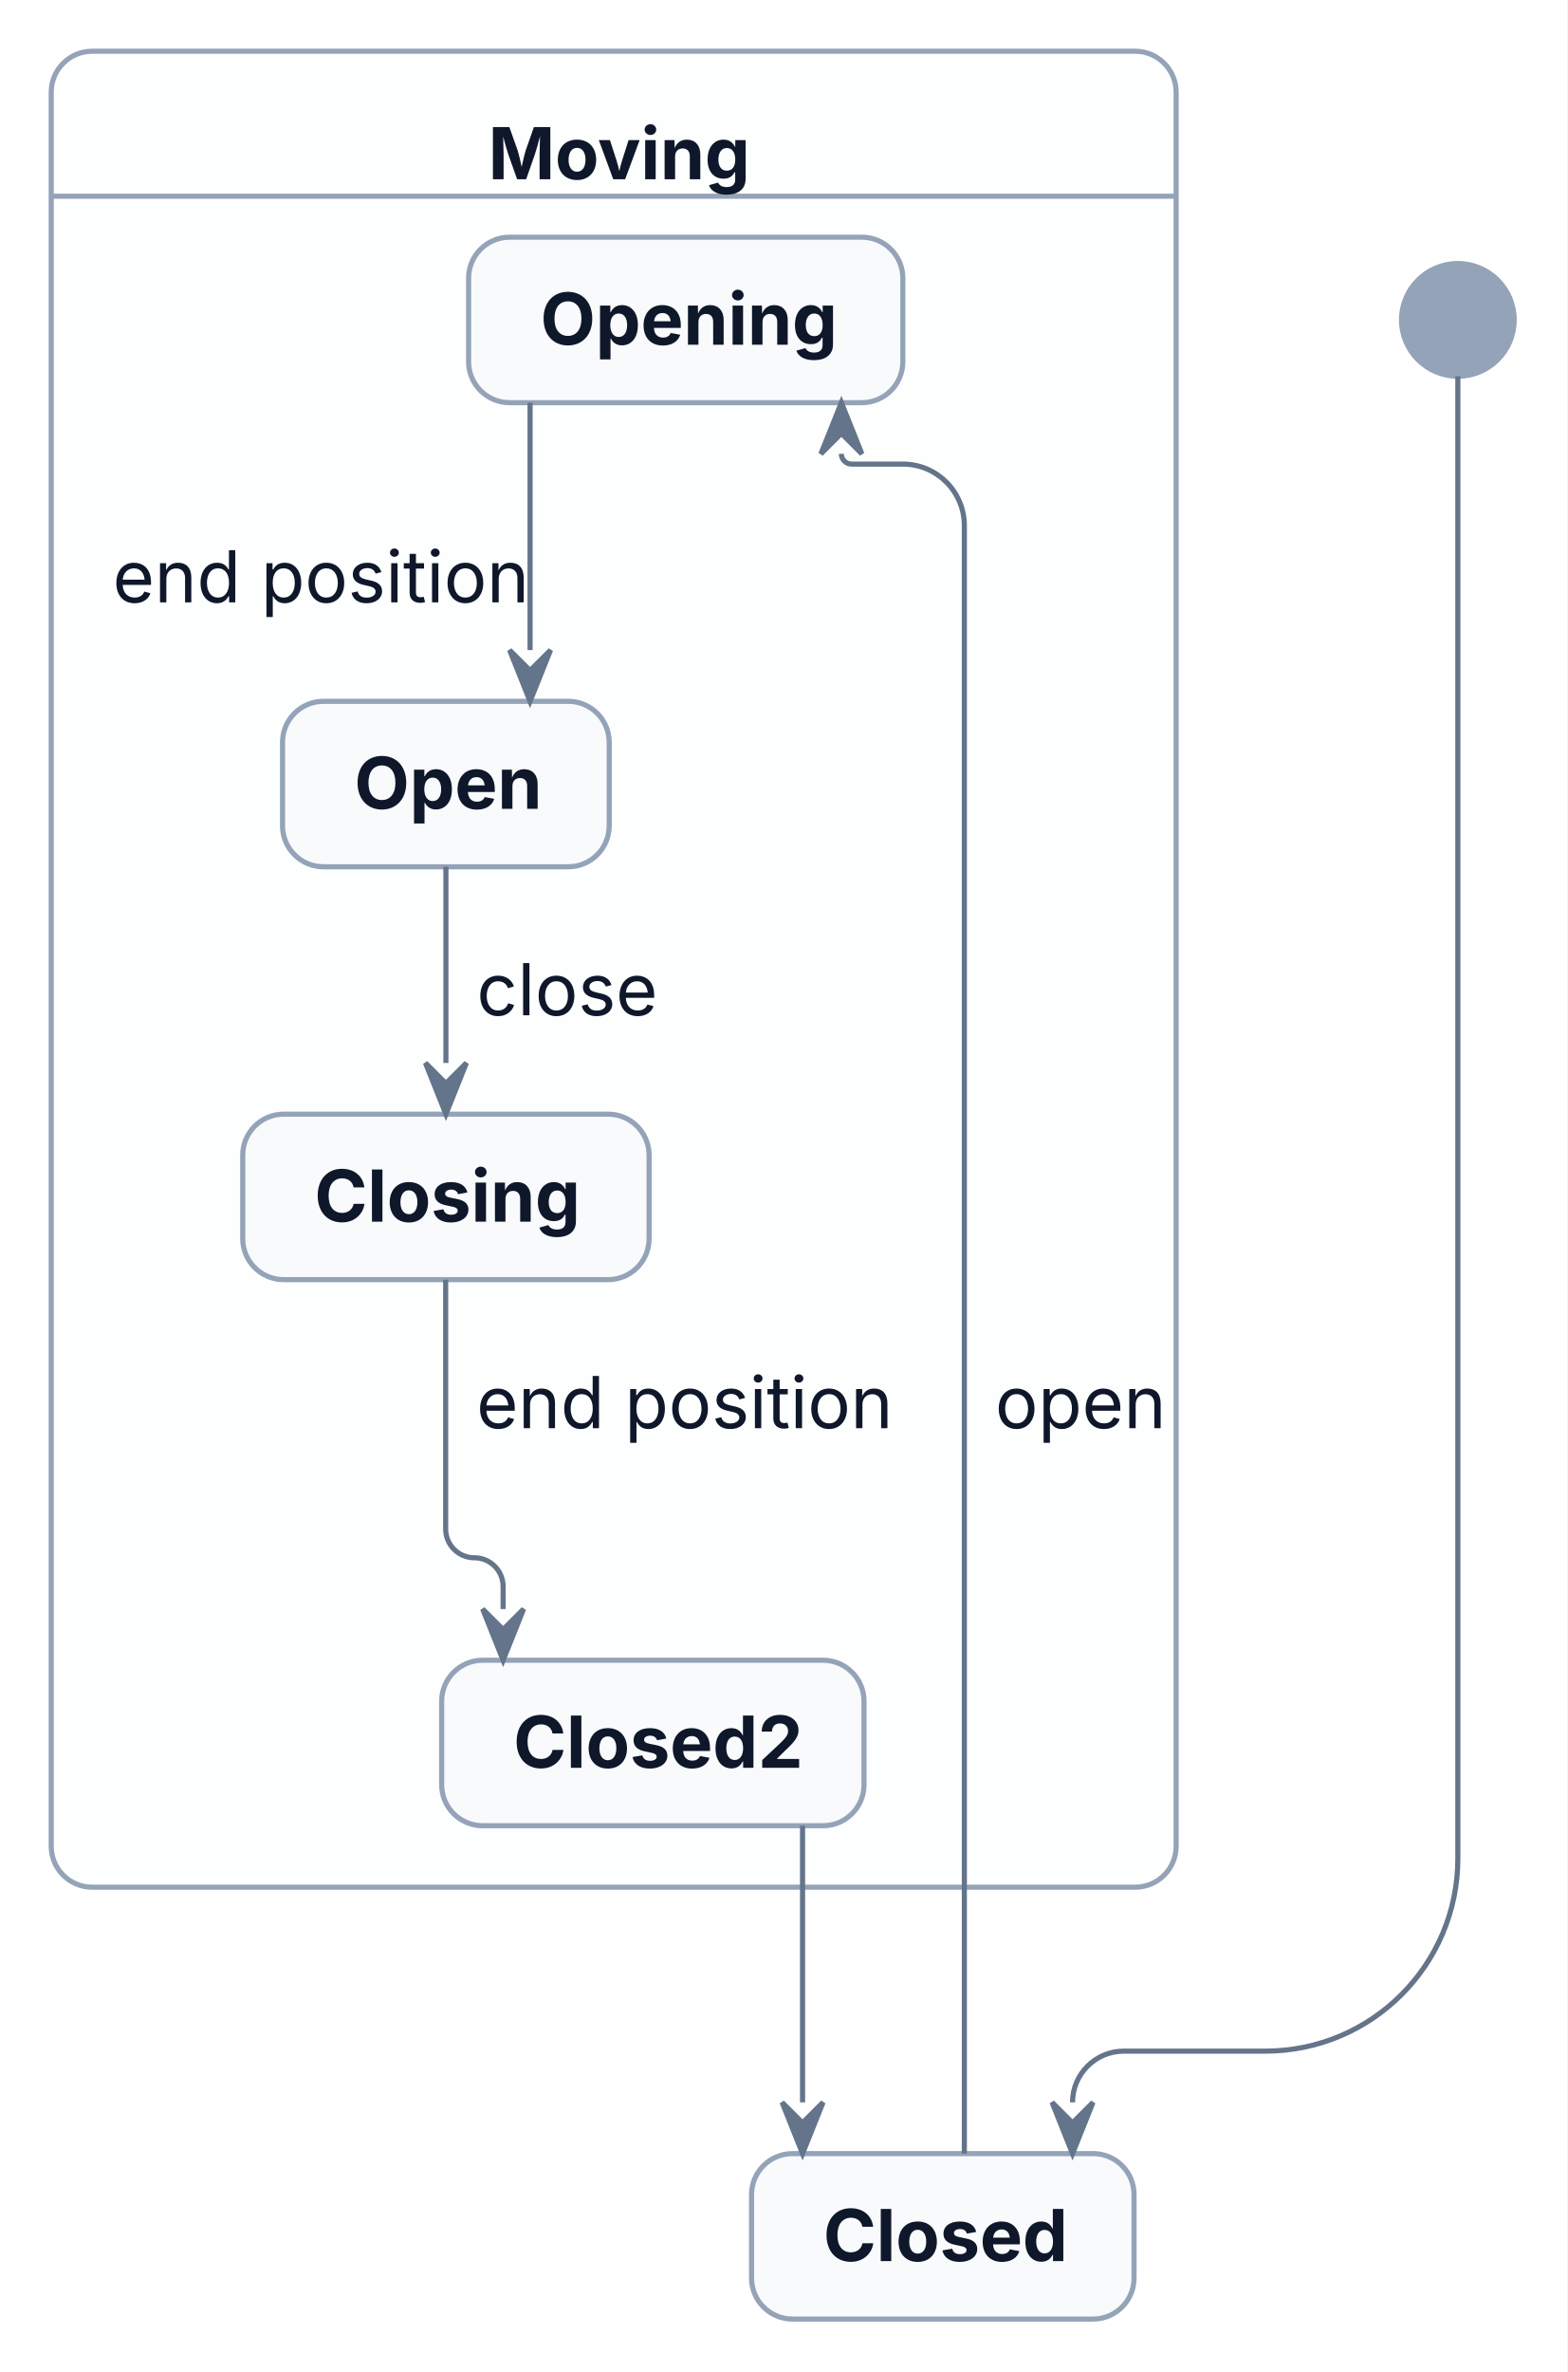
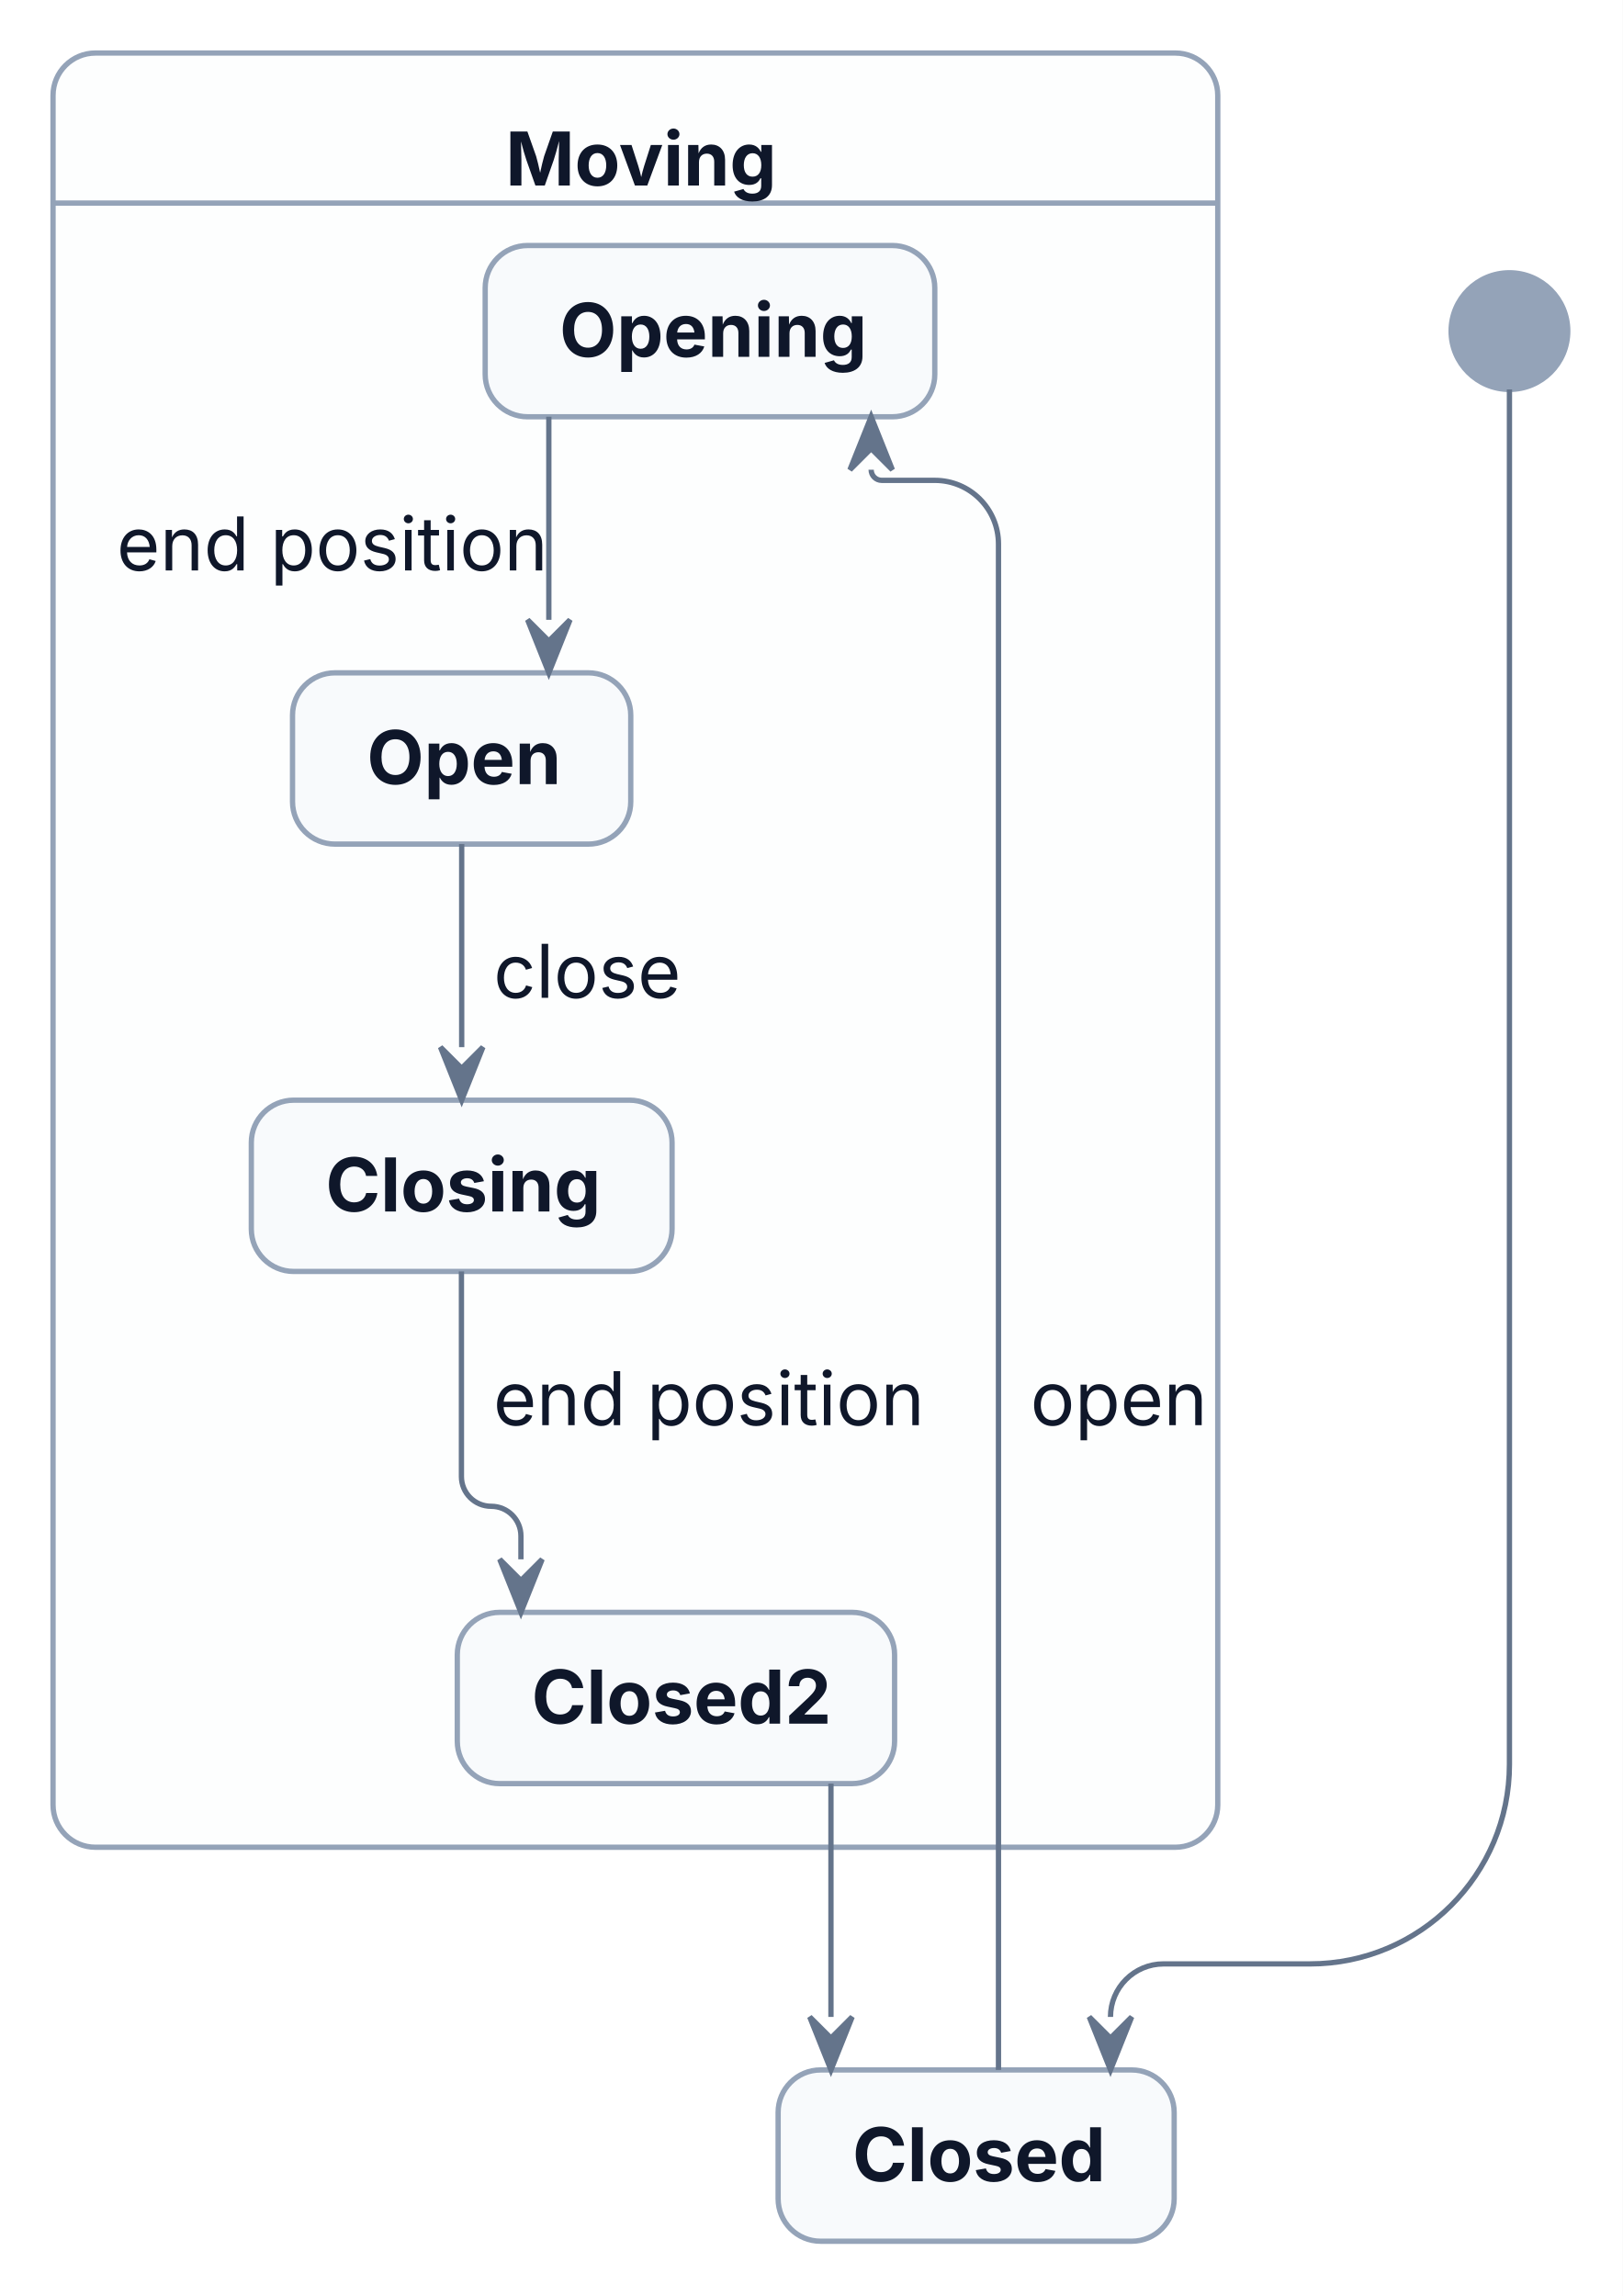
- <svg xmlns="http://www.w3.org/2000/svg" width="306" height="463" viewBox="0 0 306 463">
-   <rect x="0" y="0" width="306" height="463" fill="#FFFFFF" />
+ <svg xmlns="http://www.w3.org/2000/svg" width="306" height="433" viewBox="0 0 306 433">
+   <rect x="0" y="0" width="306" height="433" fill="#FFFFFF" />
  <g transform="translate(10,10)">
    <g>
-       <rect x="0" y="0" width="219.63" height="358.37" rx="8" ry="8" fill="#FDFEFE" stroke="#94A3B8" stroke-width="1" />
+       <rect x="0" y="0" width="219.63" height="338.37" rx="8" ry="8" fill="#FDFEFE" stroke="#94A3B8" stroke-width="1" />
      <line x1="0" y1="28.3" x2="219.63" y2="28.3" fill="none" stroke="#94A3B8" stroke-width="1" />
      <rect x="81.49" y="36.3" width="84.78" height="32.3" rx="8" ry="8" fill="#F8FAFC" stroke="#94A3B8" stroke-width="1" />
-       <rect x="45.16" y="126.89" width="63.78" height="32.3" rx="8" ry="8" fill="#F8FAFC" stroke="#94A3B8" stroke-width="1" />
-       <rect x="37.39" y="207.48" width="79.34" height="32.3" rx="8" ry="8" fill="#F8FAFC" stroke="#94A3B8" stroke-width="1" />
-       <rect x="76.23" y="314.07" width="82.46" height="32.3" rx="8" ry="8" fill="#F8FAFC" stroke="#94A3B8" stroke-width="1" />
+       <rect x="45.16" y="116.89" width="63.78" height="32.3" rx="8" ry="8" fill="#F8FAFC" stroke="#94A3B8" stroke-width="1" />
+       <rect x="37.39" y="197.48" width="79.34" height="32.3" rx="8" ry="8" fill="#F8FAFC" stroke="#94A3B8" stroke-width="1" />
+       <rect x="76.23" y="294.07" width="82.46" height="32.3" rx="8" ry="8" fill="#F8FAFC" stroke="#94A3B8" stroke-width="1" />
      <ellipse cx="274.63" cy="52.44" rx="11" ry="11" fill="#94A3B8" stroke="#94A3B8" stroke-width="1" />
-       <rect x="136.73" y="410.37" width="74.68" height="32.3" rx="8" ry="8" fill="#F8FAFC" stroke="#94A3B8" stroke-width="1" />
+       <rect x="136.73" y="380.37" width="74.68" height="32.3" rx="8" ry="8" fill="#F8FAFC" stroke="#94A3B8" stroke-width="1" />
    </g>
    <g id="lines">
-       <path d="M274.63,63.44 L274.63,352.75 C274.63,373.53 257.79,390.37 237.02,390.37 L209.4,390.37 C203.88,390.37 199.4,394.85 199.4,400.37 L199.4,400.37" fill="none" stroke="#64748B" stroke-width="1" />
-       <path d="M178.28,410.37 L178.28,92.6 C178.28,85.97 172.91,80.59 166.28,80.59 L156.27,80.59 C155.17,80.59 154.27,79.7 154.27,78.59 L154.27,78.59" fill="none" stroke="#64748B" stroke-width="1" />
-       <polyline points="146.69,346.37 146.69,400.37" fill="none" stroke="#64748B" stroke-width="1" />
-       <polyline points="93.49,68.59 93.49,116.89" fill="none" stroke="#64748B" stroke-width="1" />
-       <path d="M77.01,239.78 L77.01,288.46 C77.01,291.56 79.52,294.07 82.62,294.07 L82.62,294.07 C85.72,294.07 88.23,296.58 88.23,299.68 L88.23,304.07" fill="none" stroke="#64748B" stroke-width="1" />
-       <polyline points="77.06,159.18 77.06,197.48" fill="none" stroke="#64748B" stroke-width="1" />
-       <polygon points="195.4,400.37 199.4,410.37 203.4,400.37 199.4,404.37" fill="#64748B" stroke="#64748B" stroke-width="1" />
+       <path d="M274.63,63.44 L274.63,322.75 C274.63,343.53 257.79,360.37 237.02,360.37 L209.4,360.37 C203.88,360.37 199.4,364.85 199.4,370.37 L199.4,370.37" fill="none" stroke="#64748B" stroke-width="1" />
+       <path d="M178.28,380.37 L178.28,92.6 C178.28,85.97 172.91,80.59 166.28,80.59 L156.27,80.59 C155.17,80.59 154.27,79.7 154.27,78.59 L154.27,78.59" fill="none" stroke="#64748B" stroke-width="1" />
+       <polyline points="146.69,326.37 146.69,370.37" fill="none" stroke="#64748B" stroke-width="1" />
+       <polyline points="93.49,68.59 93.49,106.89" fill="none" stroke="#64748B" stroke-width="1" />
+       <path d="M77.01,229.78 L77.01,268.46 C77.01,271.56 79.52,274.07 82.62,274.07 L82.62,274.07 C85.72,274.07 88.23,276.58 88.23,279.68 L88.23,284.07" fill="none" stroke="#64748B" stroke-width="1" />
+       <polyline points="77.06,149.18 77.06,187.48" fill="none" stroke="#64748B" stroke-width="1" />
+       <polygon points="195.4,370.37 199.4,380.37 203.4,370.37 199.4,374.37" fill="#64748B" stroke="#64748B" stroke-width="1" />
      <polygon points="158.27,78.59 154.27,68.59 150.27,78.59 154.27,74.59" fill="#64748B" stroke="#64748B" stroke-width="1" />
-       <polygon points="142.69,400.37 146.69,410.37 150.69,400.37 146.69,404.37" fill="#64748B" stroke="#64748B" stroke-width="1" />
-       <polygon points="89.49,116.89 93.49,126.89 97.49,116.89 93.49,120.89" fill="#64748B" stroke="#64748B" stroke-width="1" />
-       <polygon points="84.23,304.07 88.23,314.07 92.23,304.07 88.23,308.07" fill="#64748B" stroke="#64748B" stroke-width="1" />
-       <polygon points="73.06,197.48 77.06,207.48 81.06,197.48 77.06,201.48" fill="#64748B" stroke="#64748B" stroke-width="1" />
+       <polygon points="142.69,370.37 146.69,380.37 150.69,370.37 146.69,374.37" fill="#64748B" stroke="#64748B" stroke-width="1" />
+       <polygon points="89.49,106.89 93.49,116.89 97.49,106.89 93.49,110.89" fill="#64748B" stroke="#64748B" stroke-width="1" />
+       <polygon points="84.23,284.07 88.23,294.07 92.23,284.07 88.23,288.07" fill="#64748B" stroke="#64748B" stroke-width="1" />
+       <polygon points="73.06,187.48 77.06,197.48 81.06,187.48 77.06,191.48" fill="#64748B" stroke="#64748B" stroke-width="1" />
    </g>
    <g>
      <text font-family="Inter, ui-sans-serif, system-ui, -apple-system, Segoe UI, DejaVu Sans, Liberation Sans, sans-serif, Noto Color Emoji, Apple Color Emoji, Segoe UI Emoji" xml:space="preserve">
        <tspan x="85.32" y="24.99" font-size="14" fill="#0F172A" font-weight="bold" textLength="49" lengthAdjust="spacing">Moving</tspan>
      </text>
      <text font-family="Inter, ui-sans-serif, system-ui, -apple-system, Segoe UI, DejaVu Sans, Liberation Sans, sans-serif, Noto Color Emoji, Apple Color Emoji, Segoe UI Emoji" xml:space="preserve">
        <tspan x="95.49" y="57.29" font-size="14" fill="#0F172A" font-weight="bold" textLength="56.78" lengthAdjust="spacing">Opening</tspan>
      </text>
      <text font-family="Inter, ui-sans-serif, system-ui, -apple-system, Segoe UI, DejaVu Sans, Liberation Sans, sans-serif, Noto Color Emoji, Apple Color Emoji, Segoe UI Emoji" xml:space="preserve">
-         <tspan x="59.17" y="147.88" font-size="14" fill="#0F172A" font-weight="bold" textLength="35.78" lengthAdjust="spacing">Open</tspan>
+         <tspan x="59.17" y="137.88" font-size="14" fill="#0F172A" font-weight="bold" textLength="35.78" lengthAdjust="spacing">Open</tspan>
      </text>
      <text font-family="Inter, ui-sans-serif, system-ui, -apple-system, Segoe UI, DejaVu Sans, Liberation Sans, sans-serif, Noto Color Emoji, Apple Color Emoji, Segoe UI Emoji" xml:space="preserve">
-         <tspan x="51.39" y="228.47" font-size="14" fill="#0F172A" font-weight="bold" textLength="51.34" lengthAdjust="spacing">Closing</tspan>
+         <tspan x="51.39" y="218.47" font-size="14" fill="#0F172A" font-weight="bold" textLength="51.34" lengthAdjust="spacing">Closing</tspan>
      </text>
      <text font-family="Inter, ui-sans-serif, system-ui, -apple-system, Segoe UI, DejaVu Sans, Liberation Sans, sans-serif, Noto Color Emoji, Apple Color Emoji, Segoe UI Emoji" xml:space="preserve">
-         <tspan x="90.23" y="335.06" font-size="14" fill="#0F172A" font-weight="bold" textLength="54.46" lengthAdjust="spacing">Closed2</tspan>
+         <tspan x="90.23" y="315.06" font-size="14" fill="#0F172A" font-weight="bold" textLength="54.46" lengthAdjust="spacing">Closed2</tspan>
      </text>
      <text font-family="Inter, ui-sans-serif, system-ui, -apple-system, Segoe UI, DejaVu Sans, Liberation Sans, sans-serif, Noto Color Emoji, Apple Color Emoji, Segoe UI Emoji" xml:space="preserve">
-         <tspan x="12" y="107.58" font-size="14" fill="#0F172A" textLength="75.49" lengthAdjust="spacing">end position</tspan>
+         <tspan x="12" y="97.58" font-size="14" fill="#0F172A" textLength="75.49" lengthAdjust="spacing">end position</tspan>
      </text>
      <text font-family="Inter, ui-sans-serif, system-ui, -apple-system, Segoe UI, DejaVu Sans, Liberation Sans, sans-serif, Noto Color Emoji, Apple Color Emoji, Segoe UI Emoji" xml:space="preserve">
-         <tspan x="83.01" y="268.77" font-size="14" fill="#0F172A" textLength="75.49" lengthAdjust="spacing">end position</tspan>
+         <tspan x="83.01" y="258.77" font-size="14" fill="#0F172A" textLength="75.49" lengthAdjust="spacing">end position</tspan>
      </text>
      <text font-family="Inter, ui-sans-serif, system-ui, -apple-system, Segoe UI, DejaVu Sans, Liberation Sans, sans-serif, Noto Color Emoji, Apple Color Emoji, Segoe UI Emoji" xml:space="preserve">
-         <tspan x="83.06" y="188.18" font-size="14" fill="#0F172A" textLength="32.68" lengthAdjust="spacing">close</tspan>
+         <tspan x="83.06" y="178.18" font-size="14" fill="#0F172A" textLength="32.68" lengthAdjust="spacing">close</tspan>
      </text>
      <text font-family="Inter, ui-sans-serif, system-ui, -apple-system, Segoe UI, DejaVu Sans, Liberation Sans, sans-serif, Noto Color Emoji, Apple Color Emoji, Segoe UI Emoji" xml:space="preserve">
-         <tspan x="150.73" y="431.36" font-size="14" fill="#0F172A" font-weight="bold" textLength="46.68" lengthAdjust="spacing">Closed</tspan>
+         <tspan x="150.73" y="401.36" font-size="14" fill="#0F172A" font-weight="bold" textLength="46.68" lengthAdjust="spacing">Closed</tspan>
      </text>
      <text font-family="Inter, ui-sans-serif, system-ui, -apple-system, Segoe UI, DejaVu Sans, Liberation Sans, sans-serif, Noto Color Emoji, Apple Color Emoji, Segoe UI Emoji" xml:space="preserve">
-         <tspan x="184.28" y="268.77" font-size="14" fill="#0F172A" textLength="31.14" lengthAdjust="spacing">open</tspan>
+         <tspan x="184.28" y="258.77" font-size="14" fill="#0F172A" textLength="31.14" lengthAdjust="spacing">open</tspan>
      </text>
    </g>
  </g>
</svg>
